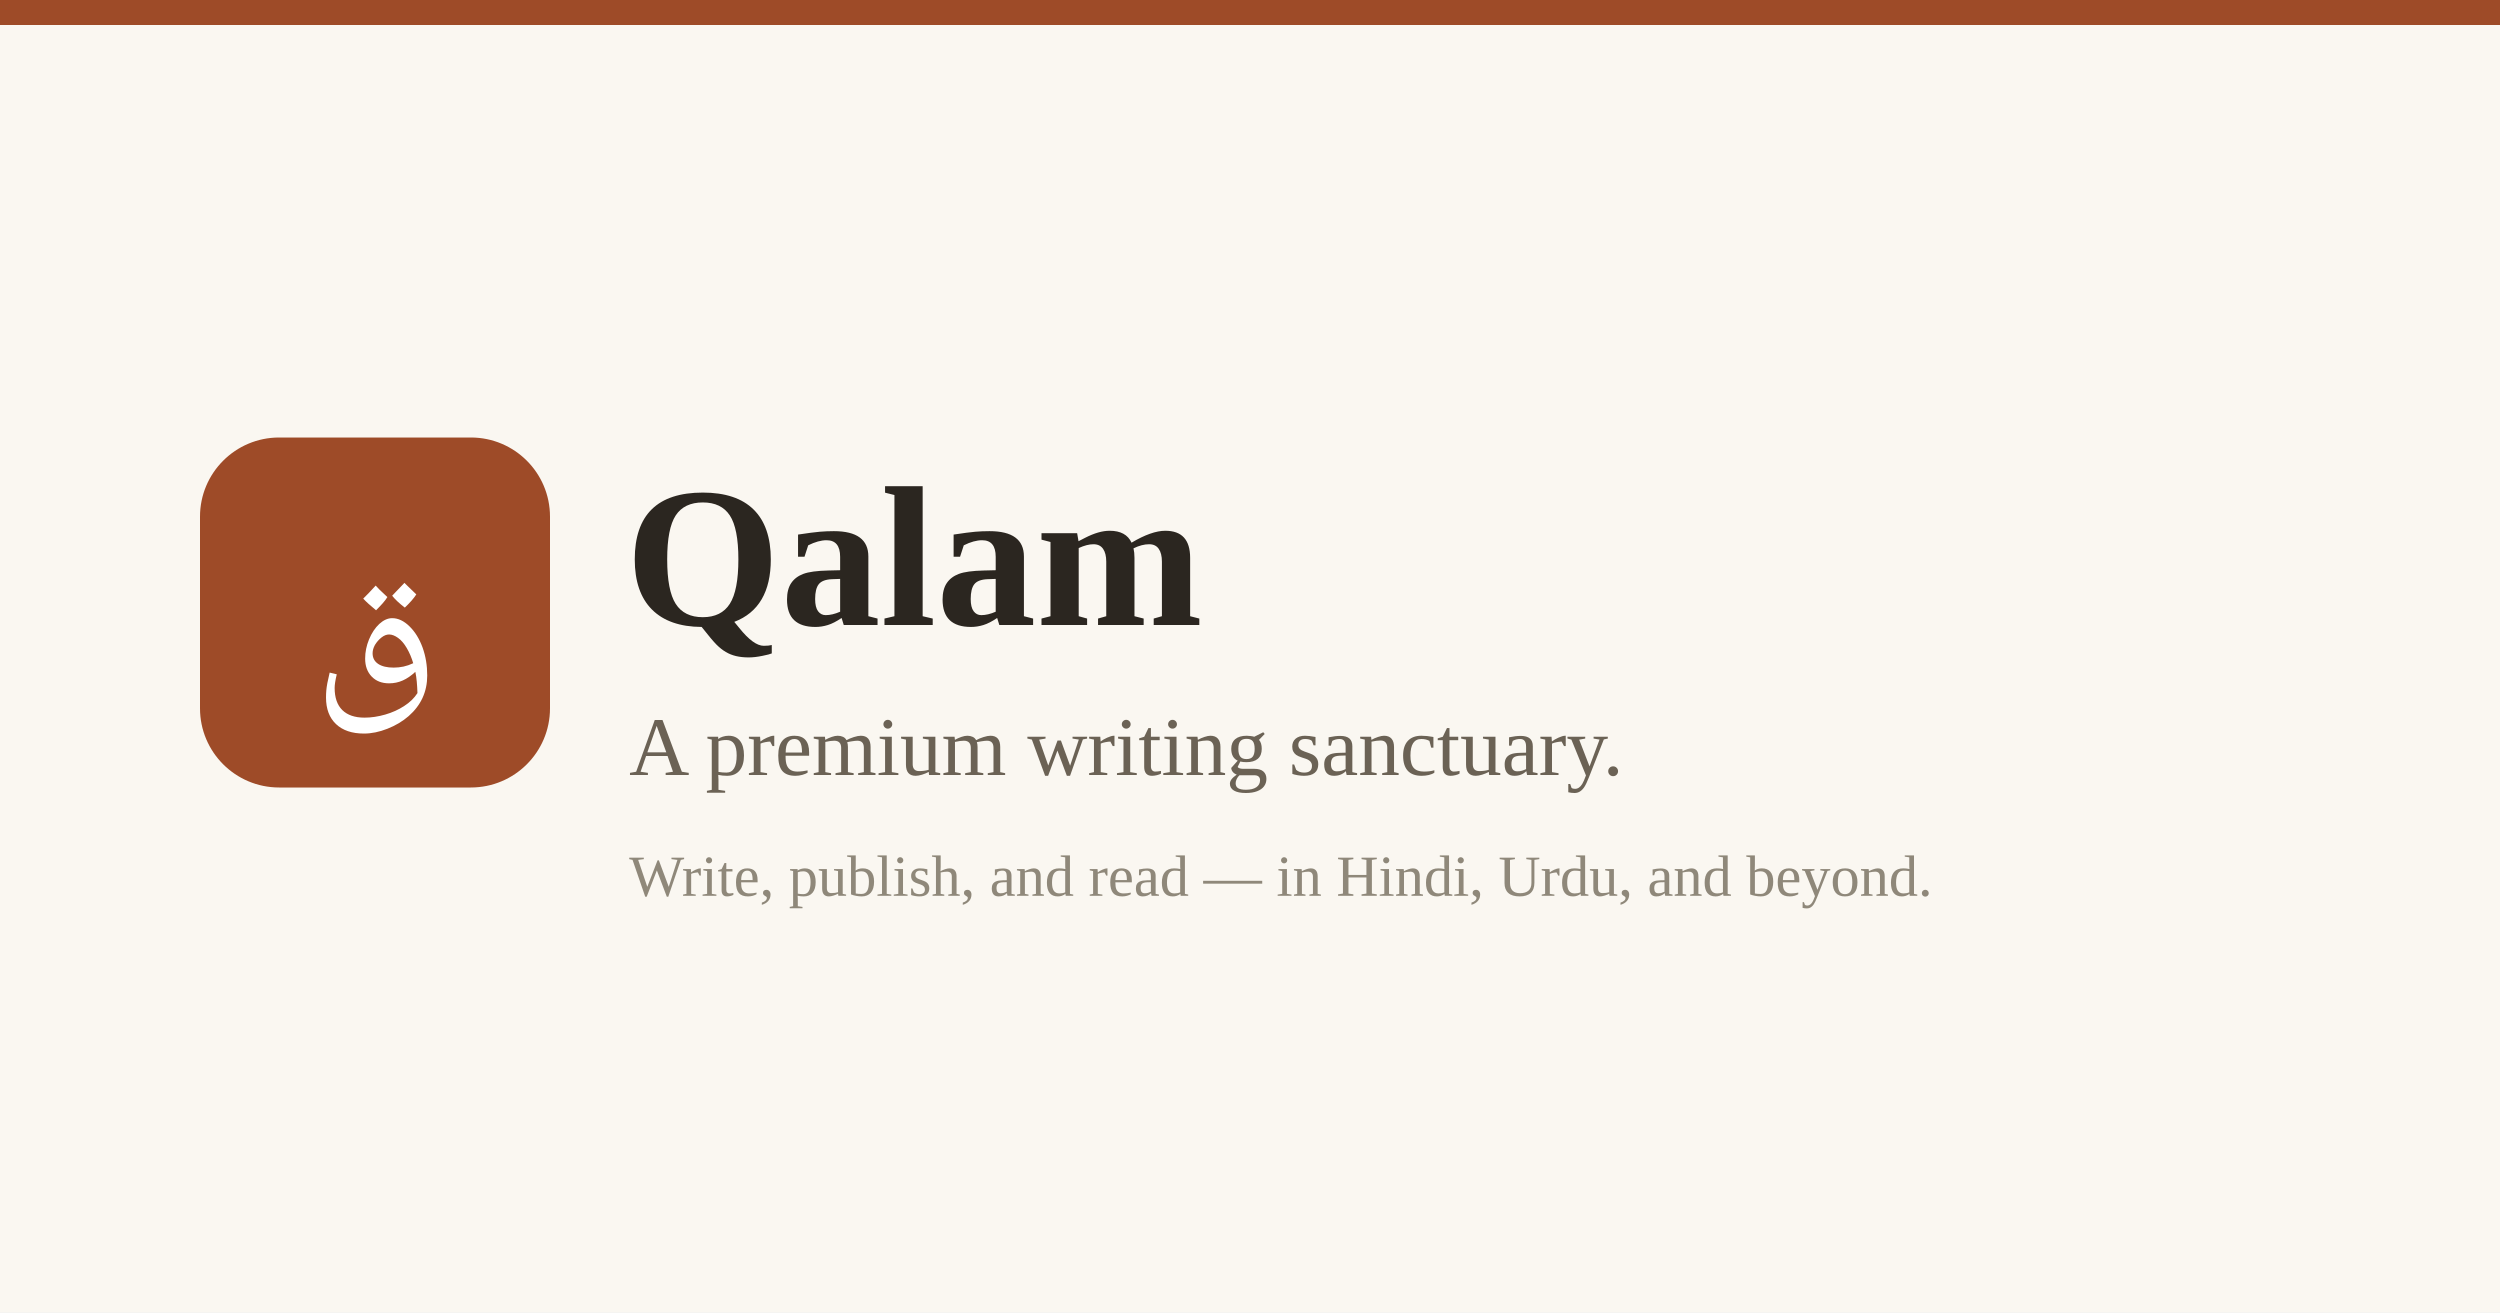
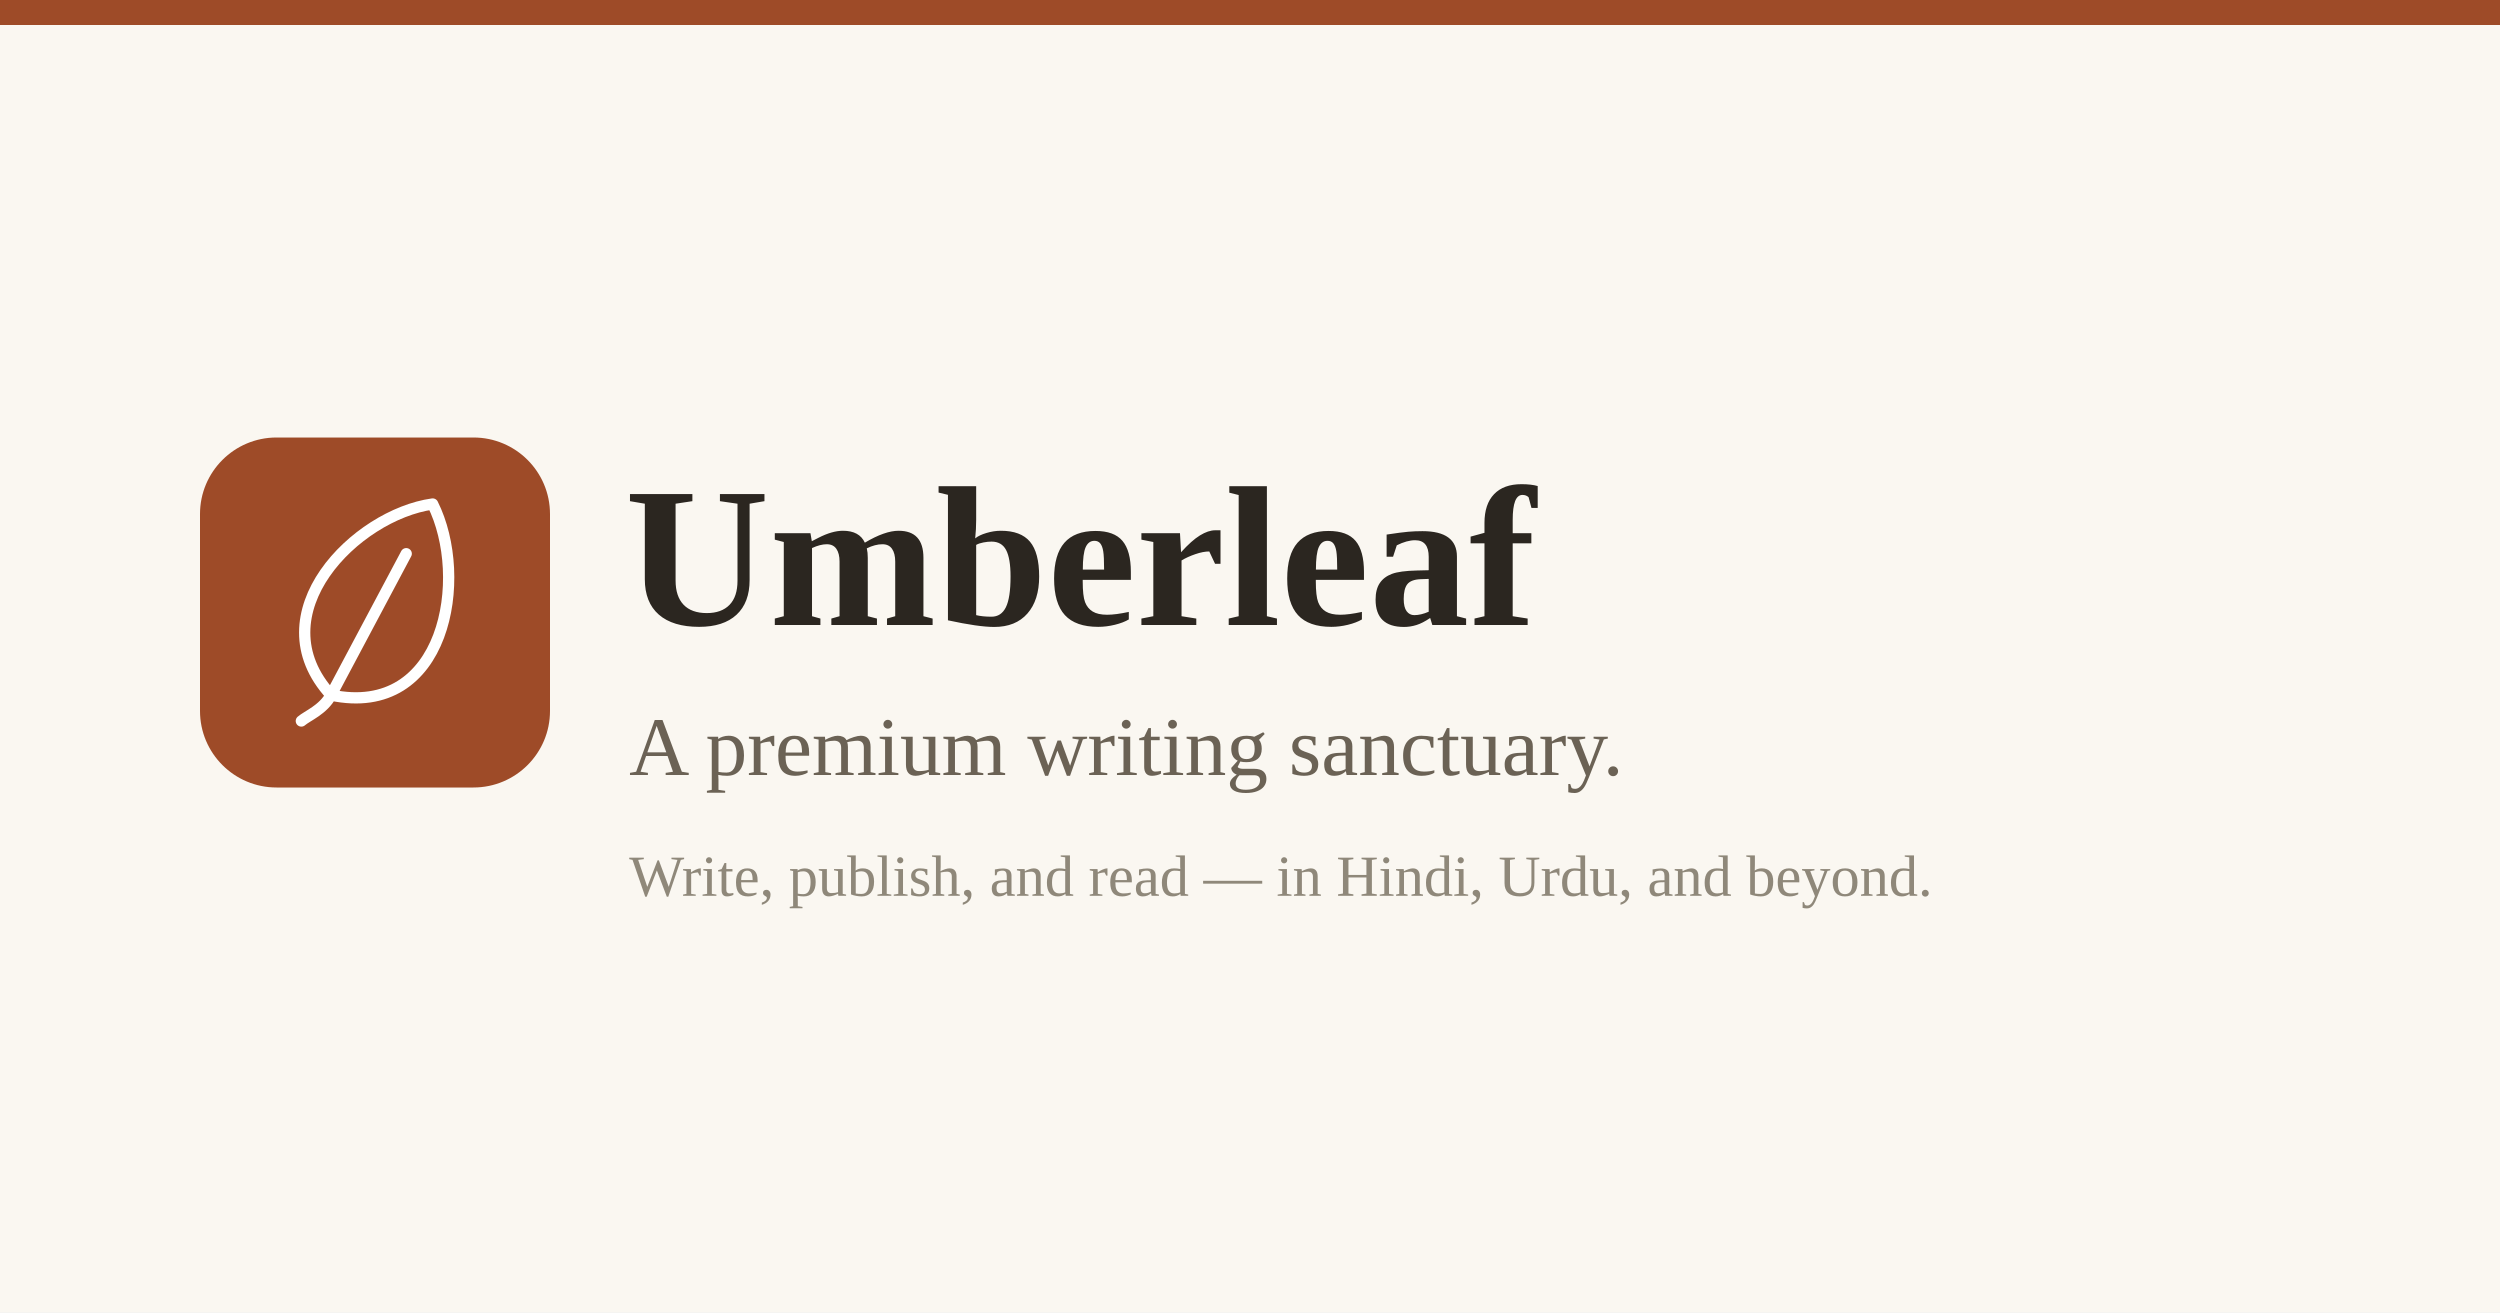
- <svg xmlns="http://www.w3.org/2000/svg" viewBox="0 0 1200 630" role="img" aria-label="Qalam — a premium writing sanctuary">
+ <svg xmlns="http://www.w3.org/2000/svg" viewBox="0 0 1200 630" role="img" aria-label="Umberleaf — a premium writing sanctuary">
  <rect width="1200" height="630" fill="#FAF7F1" />
  <rect x="0" y="0" width="1200" height="12" fill="#9E4B28" />
-   <g transform="translate(96 210)">
-     <rect width="168" height="168" rx="38" fill="#9E4B28" />
-     <text x="84" y="118" font-family="'Noto Naskh Arabic', 'Times New Roman', serif" font-size="92" fill="#FFFFFF" text-anchor="middle">ق</text>
-   </g>
-   <text x="300" y="300" font-family="Georgia, 'Times New Roman', serif" font-size="96" font-weight="600" fill="#2b2620">Qalam</text>
+   <svg x="96" y="210" width="168" height="168" viewBox="0 0 1024 1024">
+     <rect width="1024" height="1024" rx="224.0" fill="#9E4B28" />
+     <path d="M383.35 753.71C718.71 824.44 788.59 409.74 680.66 194.56C456.07 225.76 165.50 515.95 383.35 753.71ZM392.27 736.93L603.36 339.94M383.35 753.71C360.61 796.48 313.84 814.29 296.47 829.44" fill="none" stroke="#FFFFFF" stroke-width="32.93" stroke-linecap="round" stroke-linejoin="round" />
+   </svg>
+   <text x="300" y="300" font-family="Georgia, 'Times New Roman', serif" font-size="96" font-weight="600" fill="#2b2620">Umberleaf</text>
  <text x="302" y="372" font-family="Georgia, 'Times New Roman', serif" font-size="40" fill="#6b6255">A premium writing sanctuary.</text>
  <text x="302" y="430" font-family="Georgia, 'Times New Roman', serif" font-size="28" fill="#8f887a">Write, publish, and read — in Hindi, Urdu, and beyond.</text>
</svg>
